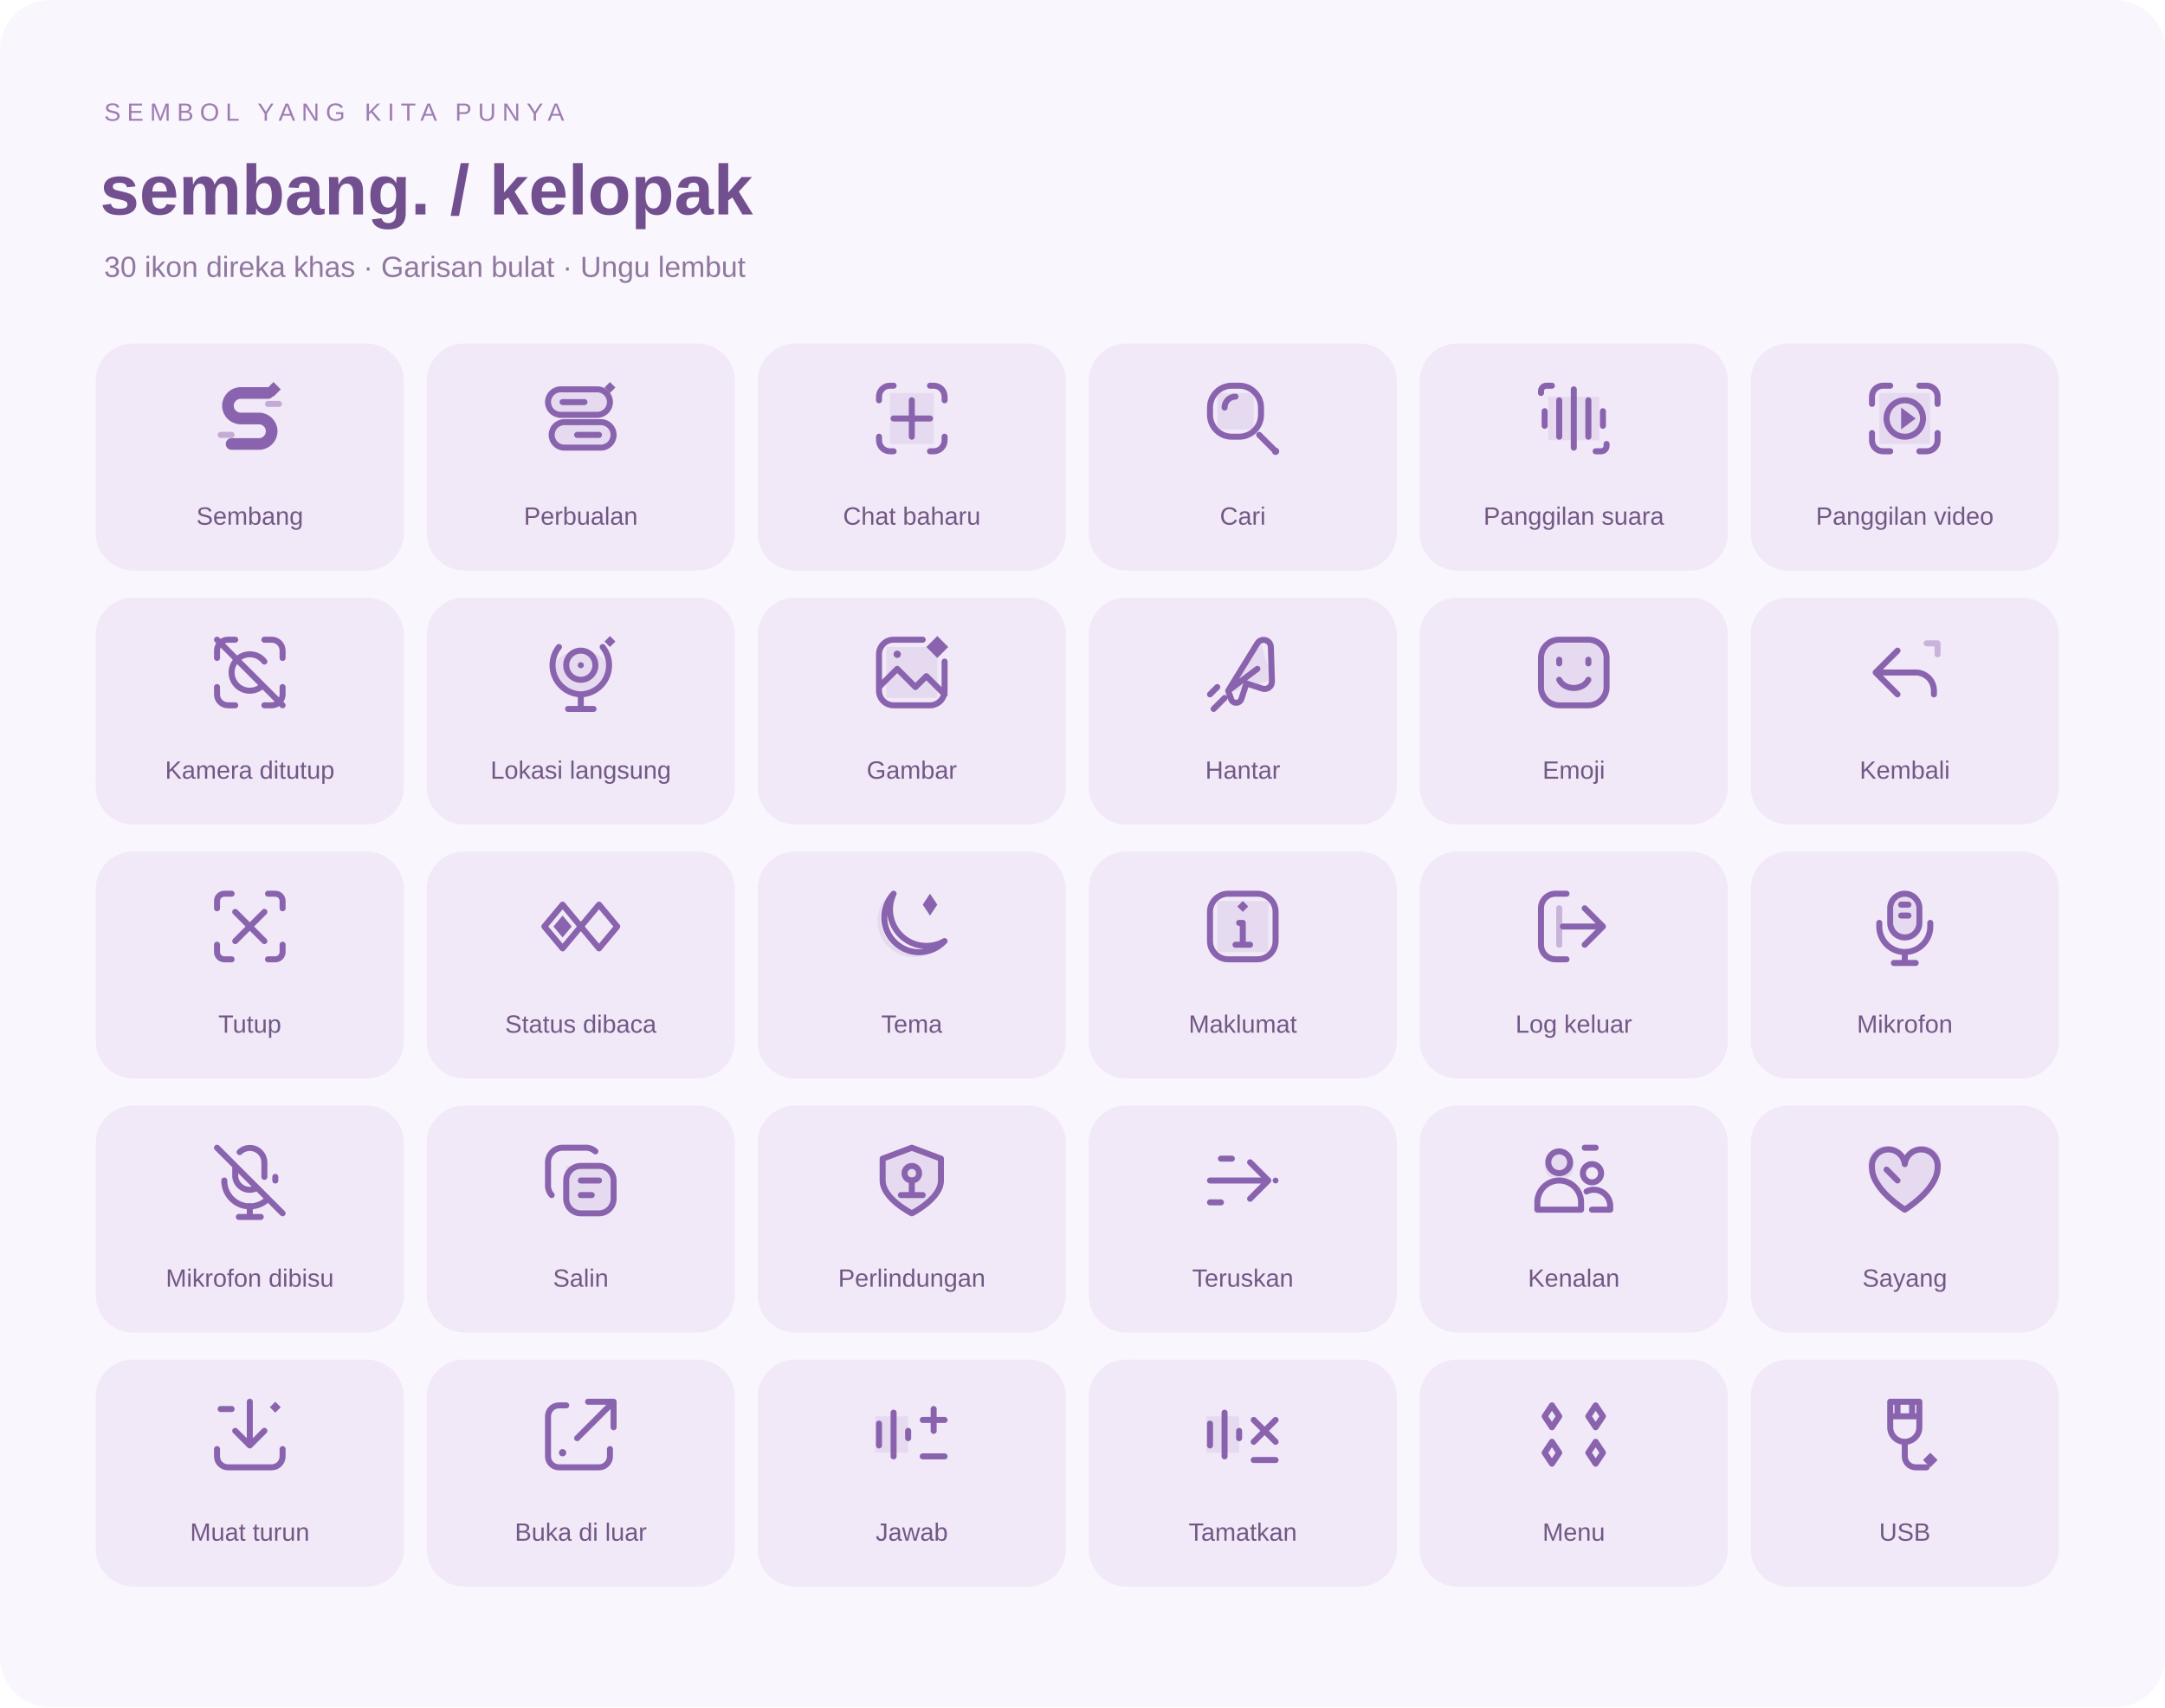
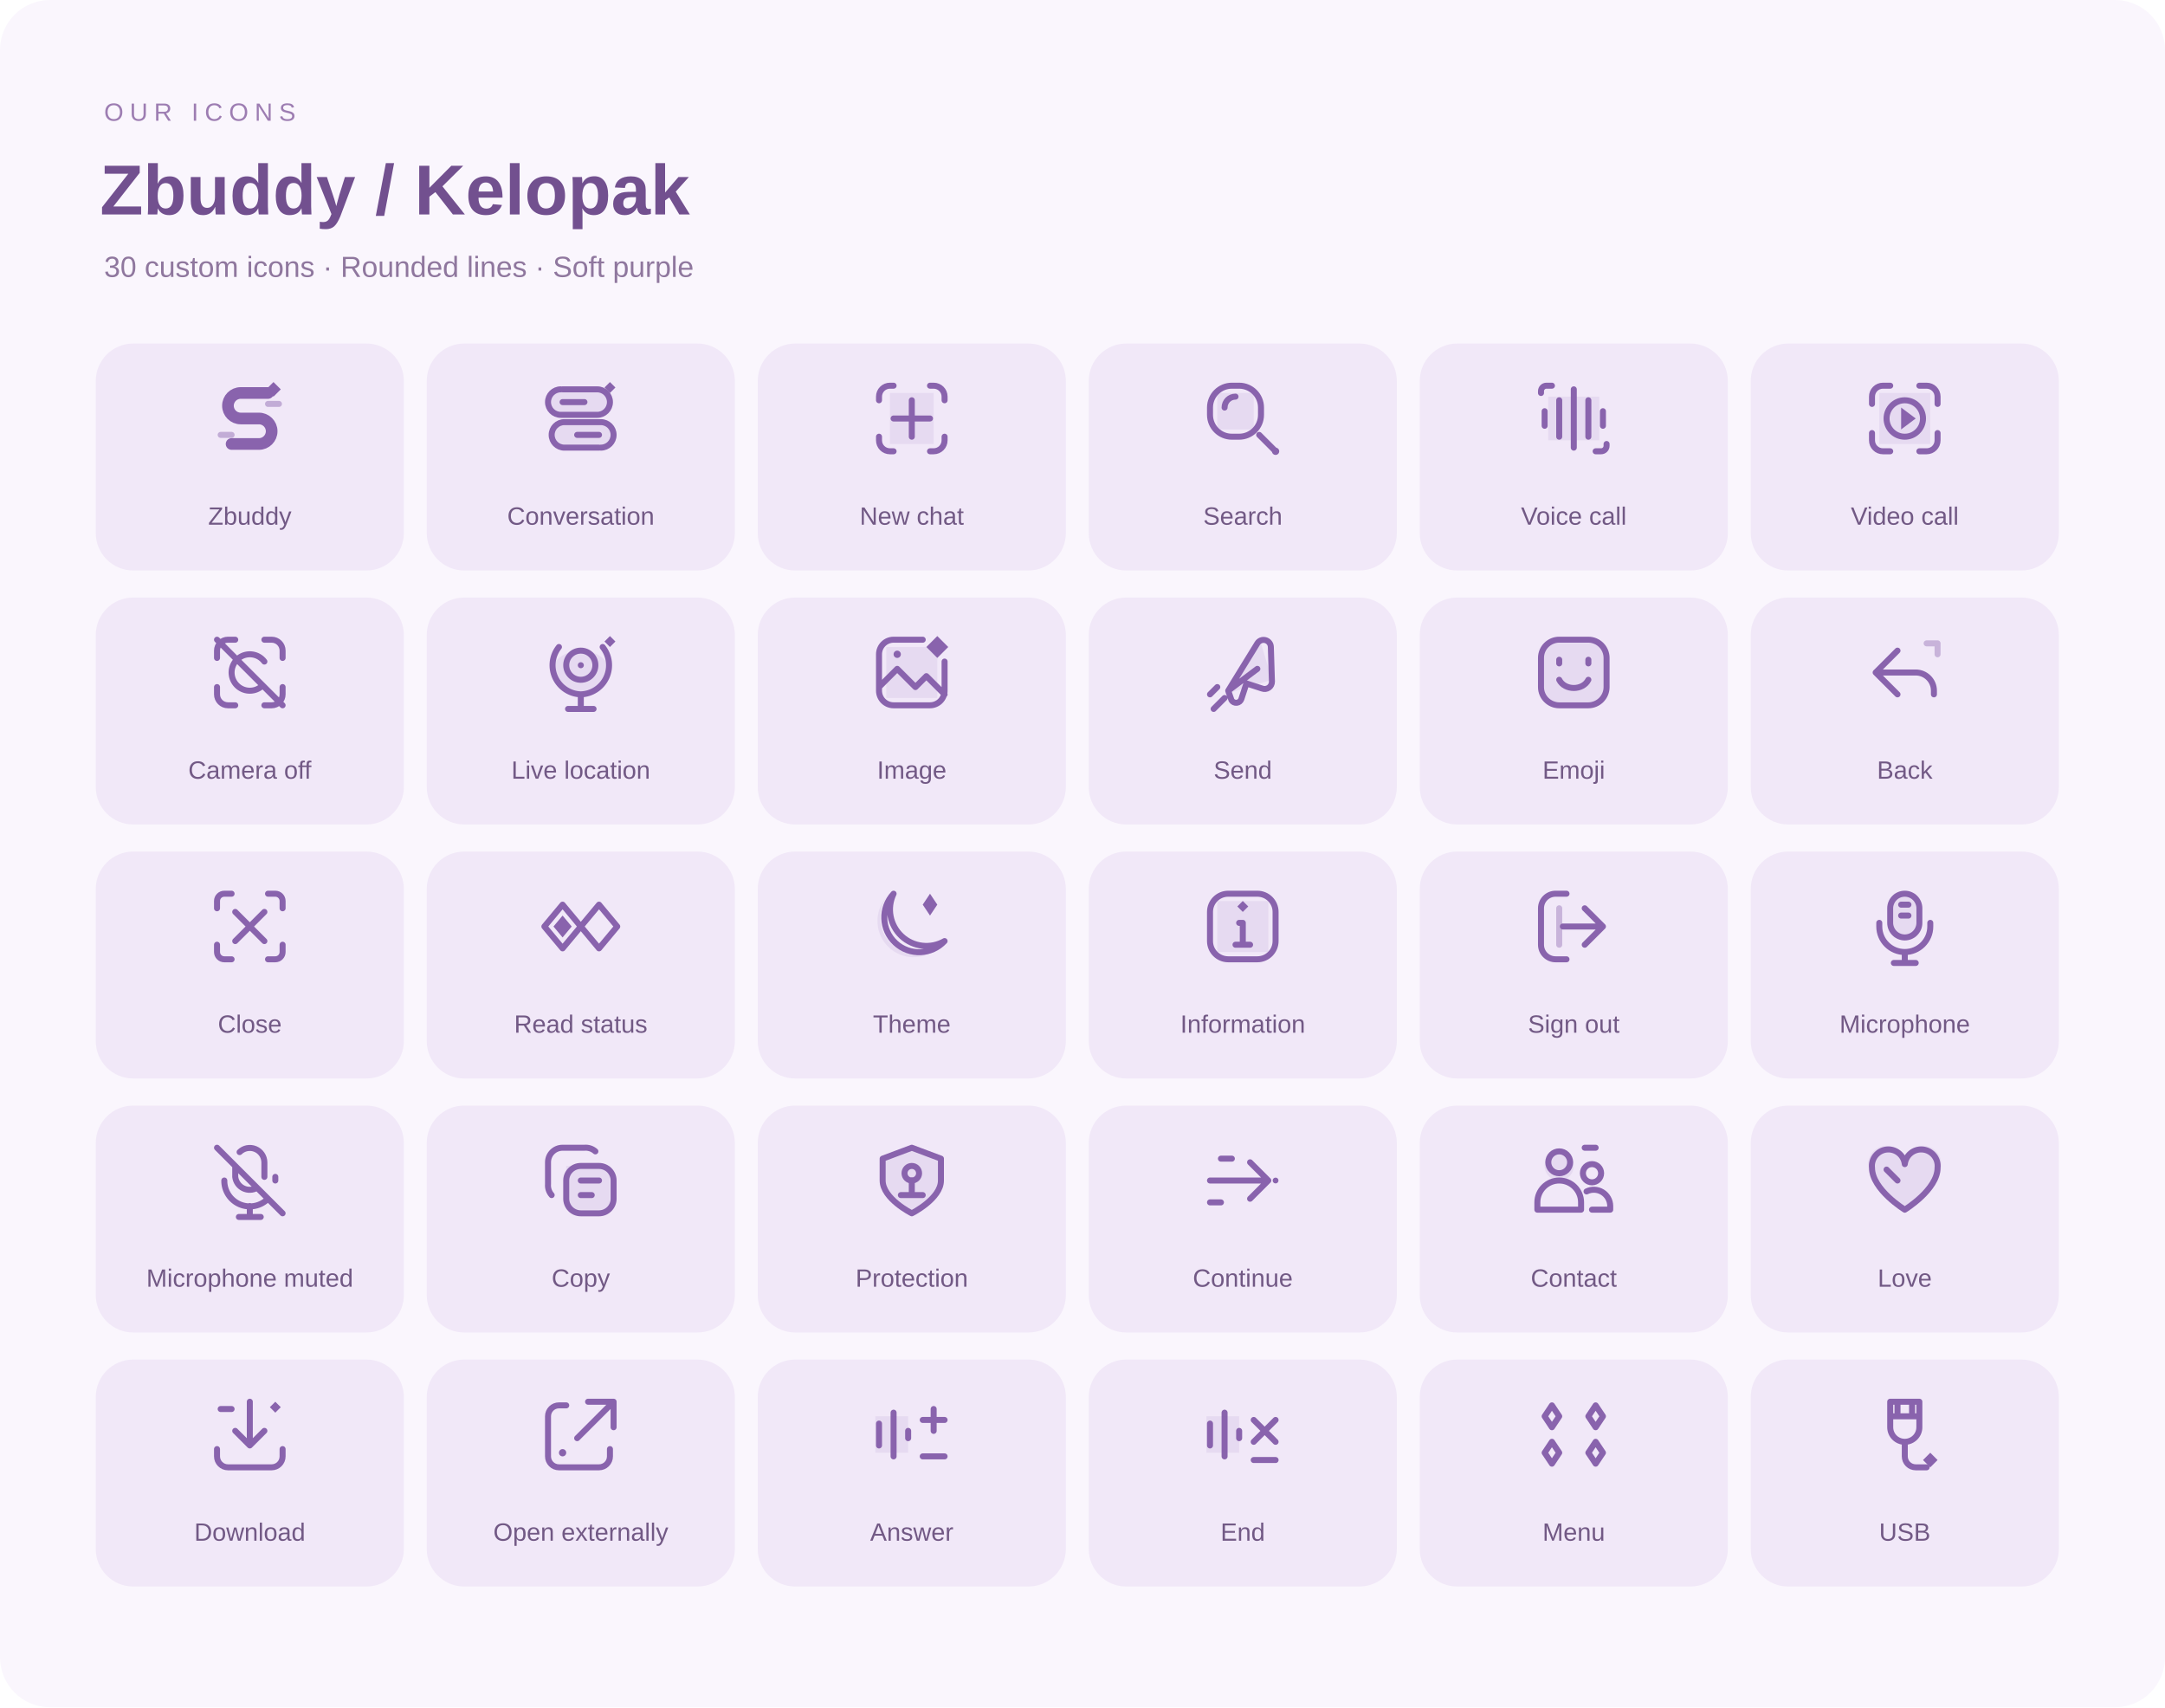
<svg xmlns="http://www.w3.org/2000/svg" width="1040" height="820" viewBox="0 0 1040 820">
  <rect width="1040" height="820" rx="24" fill="#faf6fd" />
-   <text x="50" y="58" font-family="Arial,sans-serif" font-size="12" letter-spacing="3" fill="#9d7db2">SEMBOL YANG KITA PUNYA</text>
-   <text x="48" y="103" font-family="Arial,sans-serif" font-size="34" font-weight="bold" fill="#72508f">sembang. / kelopak</text>
-   <text x="50" y="133" font-family="Arial,sans-serif" font-size="14" fill="#8f779e">30 ikon direka khas · Garisan bulat · Ungu lembut</text>
+   <text x="50" y="58" font-family="Arial,sans-serif" font-size="12" letter-spacing="3" fill="#9d7db2">OUR ICONS</text>
+   <text x="48" y="103" font-family="Arial,sans-serif" font-size="34" font-weight="bold" fill="#72508f">Zbuddy / Kelopak</text>
+   <text x="50" y="133" font-family="Arial,sans-serif" font-size="14" fill="#8f779e">30 custom icons · Rounded lines · Soft purple</text>
  <rect x="46" y="165" width="148" height="109" rx="18" fill="#f1e8f8" />
  <g transform="translate(99 180) scale(1.75)" fill="none" stroke="#8963ad" color="#8963ad" stroke-width="1.65" stroke-linecap="round" stroke-linejoin="round">
    <path d="M17 5H9.5a3.5 3.5 0 0 0 0 7h5a3.5 3.5 0 0 1 0 7H7" stroke-width="3.2" />
    <path d="m18.5 2 2 2-2 2-2-2Z" fill="currentColor" stroke="none" />
    <path d="M4 16.5h3M17 8h3" opacity=".45" />
  </g>
-   <text x="120" y="252" text-anchor="middle" font-family="Arial,sans-serif" font-size="12" fill="#725985">Sembang</text>
+   <text x="120" y="252" text-anchor="middle" font-family="Arial,sans-serif" font-size="12" fill="#725985">Zbuddy</text>
  <rect x="205" y="165" width="148" height="109" rx="18" fill="#f1e8f8" />
  <g transform="translate(258 180) scale(1.75)" fill="none" stroke="#8963ad" color="#8963ad" stroke-width="1.65" stroke-linecap="round" stroke-linejoin="round">
    <path fill="currentColor" fill-opacity=".1" stroke="none" d="M7 4h10a3.5 3.5 0 0 1 0 7H7a3.5 3.5 0 0 1 0-7Zm0 9h10a3.5 3.5 0 0 1 0 7H7a3.5 3.5 0 0 1 0-7Z" />
    <path d="M7 4h9.5a3.5 3.5 0 0 1 0 7H6.5a3.5 3.5 0 0 1 0-7M17 20H7.5a3.5 3.5 0 0 1 0-7h10a3.5 3.5 0 0 1 0 7M7 7.5h6M11 16.5h6" />
    <path d="m20 2 1.5 1.5L20 5l-1.5-1.5Z" fill="currentColor" stroke="none" />
  </g>
-   <text x="279" y="252" text-anchor="middle" font-family="Arial,sans-serif" font-size="12" fill="#725985">Perbualan</text>
+   <text x="279" y="252" text-anchor="middle" font-family="Arial,sans-serif" font-size="12" fill="#725985">Conversation</text>
  <rect x="364" y="165" width="148" height="109" rx="18" fill="#f1e8f8" />
  <g transform="translate(417 180) scale(1.75)" fill="none" stroke="#8963ad" color="#8963ad" stroke-width="1.65" stroke-linecap="round" stroke-linejoin="round">
    <path fill="currentColor" fill-opacity=".1" stroke="none" d="M6 5h12v14H6Z" />
    <path d="M7 3H6a3 3 0 0 0-3 3v1m14-4h1a3 3 0 0 1 3 3v1m0 10v1a3 3 0 0 1-3 3h-1M7 21H6a3 3 0 0 1-3-3v-1M12 7v10M7 12h10" />
  </g>
-   <text x="438" y="252" text-anchor="middle" font-family="Arial,sans-serif" font-size="12" fill="#725985">Chat baharu</text>
+   <text x="438" y="252" text-anchor="middle" font-family="Arial,sans-serif" font-size="12" fill="#725985">New chat</text>
  <rect x="523" y="165" width="148" height="109" rx="18" fill="#f1e8f8" />
  <g transform="translate(576 180) scale(1.75)" fill="none" stroke="#8963ad" color="#8963ad" stroke-width="1.65" stroke-linecap="round" stroke-linejoin="round">
    <path fill="currentColor" fill-opacity=".1" stroke="none" d="M5 5h10v10H5Z" />
    <path d="M17 11a6 6 0 0 1-6 6H9a6 6 0 0 1-6-6V9a6 6 0 0 1 6-6h2a6 6 0 0 1 6 6v2Zm-.5 5.5 4 4M7 9a3 3 0 0 1 3-3" />
    <circle cx="21" cy="21" r="1" fill="currentColor" stroke="none" />
  </g>
-   <text x="597" y="252" text-anchor="middle" font-family="Arial,sans-serif" font-size="12" fill="#725985">Cari</text>
+   <text x="597" y="252" text-anchor="middle" font-family="Arial,sans-serif" font-size="12" fill="#725985">Search</text>
  <rect x="682" y="165" width="148" height="109" rx="18" fill="#f1e8f8" />
  <g transform="translate(735 180) scale(1.75)" fill="none" stroke="#8963ad" color="#8963ad" stroke-width="1.65" stroke-linecap="round" stroke-linejoin="round">
    <path fill="currentColor" fill-opacity=".1" stroke="none" d="M5 6h14v12H5Z" />
    <path d="M4 10v4m4-7v10m4-13v16m4-13v10m4-7v4" />
    <path d="M3 5v-.5A1.5 1.5 0 0 1 4.5 3H6m12 18h1.5a1.5 1.5 0 0 0 1.5-1.5V19" />
  </g>
-   <text x="756" y="252" text-anchor="middle" font-family="Arial,sans-serif" font-size="12" fill="#725985">Panggilan suara</text>
+   <text x="756" y="252" text-anchor="middle" font-family="Arial,sans-serif" font-size="12" fill="#725985">Voice call</text>
  <rect x="841" y="165" width="148" height="109" rx="18" fill="#f1e8f8" />
  <g transform="translate(894 180) scale(1.75)" fill="none" stroke="#8963ad" color="#8963ad" stroke-width="1.65" stroke-linecap="round" stroke-linejoin="round">
    <path fill="currentColor" fill-opacity=".1" stroke="none" d="M5 5h14v14H5Z" />
    <path d="M8 3H6a3 3 0 0 0-3 3v2m13-5h2a3 3 0 0 1 3 3v2M3 16v2a3 3 0 0 0 3 3h2m8 0h2a3 3 0 0 0 3-3v-2" />
    <circle cx="12" cy="12" r="5" />
    <path d="m11 9 4 3-4 3Z" fill="currentColor" stroke="none" />
  </g>
-   <text x="915" y="252" text-anchor="middle" font-family="Arial,sans-serif" font-size="12" fill="#725985">Panggilan video</text>
+   <text x="915" y="252" text-anchor="middle" font-family="Arial,sans-serif" font-size="12" fill="#725985">Video call</text>
  <rect x="46" y="287" width="148" height="109" rx="18" fill="#f1e8f8" />
  <g transform="translate(99 302) scale(1.75)" fill="none" stroke="#8963ad" color="#8963ad" stroke-width="1.65" stroke-linecap="round" stroke-linejoin="round">
    <path d="M8 3H6a3 3 0 0 0-3 3v2m13-5h2a3 3 0 0 1 3 3v2M3 16v2a3 3 0 0 0 3 3h2m8 0h2a3 3 0 0 0 3-3v-2M8 9a5 5 0 0 0 7 7m1-7a5 5 0 0 0-7-1M3 3l18 18" />
  </g>
-   <text x="120" y="374" text-anchor="middle" font-family="Arial,sans-serif" font-size="12" fill="#725985">Kamera ditutup</text>
+   <text x="120" y="374" text-anchor="middle" font-family="Arial,sans-serif" font-size="12" fill="#725985">Camera off</text>
  <rect x="205" y="287" width="148" height="109" rx="18" fill="#f1e8f8" />
  <g transform="translate(258 302) scale(1.75)" fill="none" stroke="#8963ad" color="#8963ad" stroke-width="1.65" stroke-linecap="round" stroke-linejoin="round">
    <ellipse fill="currentColor" fill-opacity=".1" stroke="none" cx="12" cy="12" rx="8" ry="6" />
    <circle cx="12" cy="10" r="4" />
    <path d="M12 10h.01M6 5a8 8 0 0 0 6 13 8 8 0 0 0 6-13M12 18v4M8.5 22h7" />
    <path d="m20 2 1.5 1.5L20 5l-1.5-1.5Z" fill="currentColor" stroke="none" />
  </g>
-   <text x="279" y="374" text-anchor="middle" font-family="Arial,sans-serif" font-size="12" fill="#725985">Lokasi langsung</text>
+   <text x="279" y="374" text-anchor="middle" font-family="Arial,sans-serif" font-size="12" fill="#725985">Live location</text>
  <rect x="364" y="287" width="148" height="109" rx="18" fill="#f1e8f8" />
  <g transform="translate(417 302) scale(1.75)" fill="none" stroke="#8963ad" color="#8963ad" stroke-width="1.65" stroke-linecap="round" stroke-linejoin="round">
    <path fill="currentColor" fill-opacity=".1" stroke="none" d="M5 5h14v14H5Z" />
    <path d="M15 3H7a4 4 0 0 0-4 4v10a4 4 0 0 0 4 4h10a4 4 0 0 0 4-4V9M3 16l5-5 5 5 3-3 5 5" />
    <path d="m19 2 3 3-3 3-3-3Z" fill="currentColor" stroke="none" />
    <circle cx="8" cy="7" r="1" fill="currentColor" stroke="none" />
  </g>
-   <text x="438" y="374" text-anchor="middle" font-family="Arial,sans-serif" font-size="12" fill="#725985">Gambar</text>
+   <text x="438" y="374" text-anchor="middle" font-family="Arial,sans-serif" font-size="12" fill="#725985">Image</text>
  <rect x="523" y="287" width="148" height="109" rx="18" fill="#f1e8f8" />
  <g transform="translate(576 302) scale(1.75)" fill="none" stroke="#8963ad" color="#8963ad" stroke-width="1.65" stroke-linecap="round" stroke-linejoin="round">
    <path fill="currentColor" fill-opacity=".1" stroke="none" d="M7 18 17 4l3 10Z" />
    <path d="m8 17 8-13a2 2 0 0 1 3.7 1l.3 9.5a2 2 0 0 1-2.7 1.9L13 15l-1.4 4.3a1.5 1.5 0 0 1-2.7.3L8 17Zm0 0 8-6M3 18l2-2M4 22l3-3" />
  </g>
-   <text x="597" y="374" text-anchor="middle" font-family="Arial,sans-serif" font-size="12" fill="#725985">Hantar</text>
+   <text x="597" y="374" text-anchor="middle" font-family="Arial,sans-serif" font-size="12" fill="#725985">Send</text>
  <rect x="682" y="287" width="148" height="109" rx="18" fill="#f1e8f8" />
  <g transform="translate(735 302) scale(1.75)" fill="none" stroke="#8963ad" color="#8963ad" stroke-width="1.65" stroke-linecap="round" stroke-linejoin="round">
    <path fill="currentColor" fill-opacity=".1" stroke="none" d="M7 4h10a4 4 0 0 1 4 4v8a4 4 0 0 1-4 4H7a4 4 0 0 1-4-4V8a4 4 0 0 1 4-4Z" />
    <path d="M8 3h8a5 5 0 0 1 5 5v8a5 5 0 0 1-5 5H8a5 5 0 0 1-5-5V8a5 5 0 0 1 5-5ZM8 14c1.5 3 6.5 3 8 0M8 8.5v1M16 8.5v1" />
  </g>
  <text x="756" y="374" text-anchor="middle" font-family="Arial,sans-serif" font-size="12" fill="#725985">Emoji</text>
  <rect x="841" y="287" width="148" height="109" rx="18" fill="#f1e8f8" />
  <g transform="translate(894 302) scale(1.75)" fill="none" stroke="#8963ad" color="#8963ad" stroke-width="1.65" stroke-linecap="round" stroke-linejoin="round">
    <path d="m10 6-6 6 6 6M4 12h11a5 5 0 0 1 5 5v1" />
    <path d="M18 4h3v3" opacity=".4" />
  </g>
-   <text x="915" y="374" text-anchor="middle" font-family="Arial,sans-serif" font-size="12" fill="#725985">Kembali</text>
+   <text x="915" y="374" text-anchor="middle" font-family="Arial,sans-serif" font-size="12" fill="#725985">Back</text>
  <rect x="46" y="409" width="148" height="109" rx="18" fill="#f1e8f8" />
  <g transform="translate(99 424) scale(1.75)" fill="none" stroke="#8963ad" color="#8963ad" stroke-width="1.65" stroke-linecap="round" stroke-linejoin="round">
    <path d="m8 8 8 8m0-8-8 8M7 3H5a2 2 0 0 0-2 2v2m14-4h2a2 2 0 0 1 2 2v2M3 17v2a2 2 0 0 0 2 2h2m10 0h2a2 2 0 0 0 2-2v-2" />
  </g>
-   <text x="120" y="496" text-anchor="middle" font-family="Arial,sans-serif" font-size="12" fill="#725985">Tutup</text>
+   <text x="120" y="496" text-anchor="middle" font-family="Arial,sans-serif" font-size="12" fill="#725985">Close</text>
  <rect x="205" y="409" width="148" height="109" rx="18" fill="#f1e8f8" />
  <g transform="translate(258 424) scale(1.75)" fill="none" stroke="#8963ad" color="#8963ad" stroke-width="1.65" stroke-linecap="round" stroke-linejoin="round">
    <path d="m7 6 5 6-5 6-5-6Zm10 0 5 6-5 6-5-6Z" />
    <path d="m7 9 2.5 3L7 15l-2.5-3Z" fill="currentColor" stroke="none" />
  </g>
-   <text x="279" y="496" text-anchor="middle" font-family="Arial,sans-serif" font-size="12" fill="#725985">Status dibaca</text>
+   <text x="279" y="496" text-anchor="middle" font-family="Arial,sans-serif" font-size="12" fill="#725985">Read status</text>
  <rect x="364" y="409" width="148" height="109" rx="18" fill="#f1e8f8" />
  <g transform="translate(417 424) scale(1.75)" fill="none" stroke="#8963ad" color="#8963ad" stroke-width="1.65" stroke-linecap="round" stroke-linejoin="round">
    <path fill="currentColor" fill-opacity=".1" stroke="none" d="M5 4a9 9 0 1 0 15 13A10 10 0 0 1 5 4Z" />
    <path d="M7 3a9 9 0 1 0 14 13A10 10 0 0 1 7 3Z" />
    <path d="m17 3 2 3-2 3-2-3Z" fill="currentColor" stroke="none" />
  </g>
-   <text x="438" y="496" text-anchor="middle" font-family="Arial,sans-serif" font-size="12" fill="#725985">Tema</text>
+   <text x="438" y="496" text-anchor="middle" font-family="Arial,sans-serif" font-size="12" fill="#725985">Theme</text>
  <rect x="523" y="409" width="148" height="109" rx="18" fill="#f1e8f8" />
  <g transform="translate(576 424) scale(1.75)" fill="none" stroke="#8963ad" color="#8963ad" stroke-width="1.65" stroke-linecap="round" stroke-linejoin="round">
    <path fill="currentColor" fill-opacity=".1" stroke="none" d="M5 5h14v14H5Z" />
    <path d="M8 3h8a5 5 0 0 1 5 5v8a5 5 0 0 1-5 5H8a5 5 0 0 1-5-5V8a5 5 0 0 1 5-5ZM11 11h1v6m-2 0h4" />
    <path d="m12 5 1.5 1.5L12 8l-1.5-1.5Z" fill="currentColor" stroke="none" />
  </g>
-   <text x="597" y="496" text-anchor="middle" font-family="Arial,sans-serif" font-size="12" fill="#725985">Maklumat</text>
+   <text x="597" y="496" text-anchor="middle" font-family="Arial,sans-serif" font-size="12" fill="#725985">Information</text>
  <rect x="682" y="409" width="148" height="109" rx="18" fill="#f1e8f8" />
  <g transform="translate(735 424) scale(1.75)" fill="none" stroke="#8963ad" color="#8963ad" stroke-width="1.65" stroke-linecap="round" stroke-linejoin="round">
    <path d="M10 3H7a4 4 0 0 0-4 4v10a4 4 0 0 0 4 4h3m5-14 5 5-5 5M9 12h11" />
    <path d="M8 7v10" opacity=".4" />
  </g>
-   <text x="756" y="496" text-anchor="middle" font-family="Arial,sans-serif" font-size="12" fill="#725985">Log keluar</text>
+   <text x="756" y="496" text-anchor="middle" font-family="Arial,sans-serif" font-size="12" fill="#725985">Sign out</text>
  <rect x="841" y="409" width="148" height="109" rx="18" fill="#f1e8f8" />
  <g transform="translate(894 424) scale(1.75)" fill="none" stroke="#8963ad" color="#8963ad" stroke-width="1.65" stroke-linecap="round" stroke-linejoin="round">
    <path fill="currentColor" fill-opacity=".1" stroke="none" d="M9 3h6v12H9Z" />
    <rect x="8" y="3" width="8" height="12" rx="4" />
    <path d="M5 11v1a7 7 0 0 0 14 0v-1m-7 8v3m-3 0h6M11 6h2m-2 3h2" />
  </g>
-   <text x="915" y="496" text-anchor="middle" font-family="Arial,sans-serif" font-size="12" fill="#725985">Mikrofon</text>
+   <text x="915" y="496" text-anchor="middle" font-family="Arial,sans-serif" font-size="12" fill="#725985">Microphone</text>
  <rect x="46" y="531" width="148" height="109" rx="18" fill="#f1e8f8" />
  <g transform="translate(99 546) scale(1.75)" fill="none" stroke="#8963ad" color="#8963ad" stroke-width="1.65" stroke-linecap="round" stroke-linejoin="round">
    <path d="M8 8v3a4 4 0 0 0 6 3m2-3V7a4 4 0 0 0-6.8-2.8M5 12a7 7 0 0 0 12 5m2-5v-1m-7 8v3m-3 0h6M3 3l18 18" />
  </g>
-   <text x="120" y="618" text-anchor="middle" font-family="Arial,sans-serif" font-size="12" fill="#725985">Mikrofon dibisu</text>
+   <text x="120" y="618" text-anchor="middle" font-family="Arial,sans-serif" font-size="12" fill="#725985">Microphone muted</text>
  <rect x="205" y="531" width="148" height="109" rx="18" fill="#f1e8f8" />
  <g transform="translate(258 546) scale(1.75)" fill="none" stroke="#8963ad" color="#8963ad" stroke-width="1.65" stroke-linecap="round" stroke-linejoin="round">
    <path fill="currentColor" fill-opacity=".1" stroke="none" d="M8 8h12v12H8Z" />
    <rect x="8" y="8" width="13" height="13" rx="4" />
    <path d="M16 4a4 4 0 0 0-3-1H7a4 4 0 0 0-4 4v6a4 4 0 0 0 1 3m8-4h5m-5 4h3" />
  </g>
-   <text x="279" y="618" text-anchor="middle" font-family="Arial,sans-serif" font-size="12" fill="#725985">Salin</text>
+   <text x="279" y="618" text-anchor="middle" font-family="Arial,sans-serif" font-size="12" fill="#725985">Copy</text>
  <rect x="364" y="531" width="148" height="109" rx="18" fill="#f1e8f8" />
  <g transform="translate(417 546) scale(1.75)" fill="none" stroke="#8963ad" color="#8963ad" stroke-width="1.65" stroke-linecap="round" stroke-linejoin="round">
    <path fill="currentColor" fill-opacity=".1" stroke="none" d="m12 3 8 3v6c0 5-8 9-8 9s-8-4-8-9V6Z" />
    <path d="m12 3 8 3v6c0 5-8 9-8 9s-8-4-8-9V6l8-3Z" />
    <circle cx="12" cy="10" r="2" />
    <path d="M12 12v4M9 16h6" />
  </g>
-   <text x="438" y="618" text-anchor="middle" font-family="Arial,sans-serif" font-size="12" fill="#725985">Perlindungan</text>
+   <text x="438" y="618" text-anchor="middle" font-family="Arial,sans-serif" font-size="12" fill="#725985">Protection</text>
  <rect x="523" y="531" width="148" height="109" rx="18" fill="#f1e8f8" />
  <g transform="translate(576 546) scale(1.75)" fill="none" stroke="#8963ad" color="#8963ad" stroke-width="1.65" stroke-linecap="round" stroke-linejoin="round">
    <path d="M3 12h16m-5-5 5 5-5 5M6 6h3M3 18h3" />
    <circle cx="21" cy="12" r=".8" fill="currentColor" stroke="none" />
  </g>
-   <text x="597" y="618" text-anchor="middle" font-family="Arial,sans-serif" font-size="12" fill="#725985">Teruskan</text>
+   <text x="597" y="618" text-anchor="middle" font-family="Arial,sans-serif" font-size="12" fill="#725985">Continue</text>
  <rect x="682" y="531" width="148" height="109" rx="18" fill="#f1e8f8" />
  <g transform="translate(735 546) scale(1.75)" fill="none" stroke="#8963ad" color="#8963ad" stroke-width="1.65" stroke-linecap="round" stroke-linejoin="round">
    <circle fill="currentColor" fill-opacity=".1" stroke="none" cx="8" cy="8" r="4" />
    <circle cx="8" cy="7" r="3" />
    <circle cx="17" cy="10" r="2.5" />
    <path d="M2 20v-2a6 6 0 0 1 12 0v2H2Zm13.5-5a4.5 4.5 0 0 1 6.5 4v1h-5M15 3h3" />
  </g>
-   <text x="756" y="618" text-anchor="middle" font-family="Arial,sans-serif" font-size="12" fill="#725985">Kenalan</text>
+   <text x="756" y="618" text-anchor="middle" font-family="Arial,sans-serif" font-size="12" fill="#725985">Contact</text>
  <rect x="841" y="531" width="148" height="109" rx="18" fill="#f1e8f8" />
  <g transform="translate(894 546) scale(1.75)" fill="none" stroke="#8963ad" color="#8963ad" stroke-width="1.65" stroke-linecap="round" stroke-linejoin="round">
    <path fill="currentColor" fill-opacity=".1" stroke="none" d="M12 21S2 15 2 8a5 5 0 0 1 10-1A5 5 0 0 1 22 8c0 7-10 13-10 13Z" />
    <path d="M12 20S3 14.5 3 8.5a4.5 4.5 0 0 1 9-1 4.5 4.5 0 0 1 9 1c0 6-9 11.5-9 11.5ZM7 9l3 3" />
  </g>
-   <text x="915" y="618" text-anchor="middle" font-family="Arial,sans-serif" font-size="12" fill="#725985">Sayang</text>
+   <text x="915" y="618" text-anchor="middle" font-family="Arial,sans-serif" font-size="12" fill="#725985">Love</text>
  <rect x="46" y="653" width="148" height="109" rx="18" fill="#f1e8f8" />
  <g transform="translate(99 668) scale(1.75)" fill="none" stroke="#8963ad" color="#8963ad" stroke-width="1.65" stroke-linecap="round" stroke-linejoin="round">
    <path d="M12 3v12m-4-4 4 4 4-4M3 16v2a3 3 0 0 0 3 3h12a3 3 0 0 0 3-3v-2M4 5h3" />
    <path d="m19 3 1.5 1.5L19 6l-1.5-1.5Z" fill="currentColor" stroke="none" />
  </g>
-   <text x="120" y="740" text-anchor="middle" font-family="Arial,sans-serif" font-size="12" fill="#725985">Muat turun</text>
+   <text x="120" y="740" text-anchor="middle" font-family="Arial,sans-serif" font-size="12" fill="#725985">Download</text>
  <rect x="205" y="653" width="148" height="109" rx="18" fill="#f1e8f8" />
  <g transform="translate(258 668) scale(1.75)" fill="none" stroke="#8963ad" color="#8963ad" stroke-width="1.65" stroke-linecap="round" stroke-linejoin="round">
    <path d="M14 3h7v7m0-7-10 10M8 4H6a3 3 0 0 0-3 3v11a3 3 0 0 0 3 3h11a3 3 0 0 0 3-3v-2" />
    <circle cx="7" cy="17" r="1" fill="currentColor" stroke="none" />
  </g>
-   <text x="279" y="740" text-anchor="middle" font-family="Arial,sans-serif" font-size="12" fill="#725985">Buka di luar</text>
+   <text x="279" y="740" text-anchor="middle" font-family="Arial,sans-serif" font-size="12" fill="#725985">Open externally</text>
  <rect x="364" y="653" width="148" height="109" rx="18" fill="#f1e8f8" />
  <g transform="translate(417 668) scale(1.75)" fill="none" stroke="#8963ad" color="#8963ad" stroke-width="1.65" stroke-linecap="round" stroke-linejoin="round">
    <path d="M3 9v6m4-9v12m4-7v2m4-5h6m-3-3v6M15 18h6" />
    <path fill="currentColor" fill-opacity=".1" stroke="none" d="M2 7h9v10H2Z" />
  </g>
-   <text x="438" y="740" text-anchor="middle" font-family="Arial,sans-serif" font-size="12" fill="#725985">Jawab</text>
+   <text x="438" y="740" text-anchor="middle" font-family="Arial,sans-serif" font-size="12" fill="#725985">Answer</text>
  <rect x="523" y="653" width="148" height="109" rx="18" fill="#f1e8f8" />
  <g transform="translate(576 668) scale(1.75)" fill="none" stroke="#8963ad" color="#8963ad" stroke-width="1.65" stroke-linecap="round" stroke-linejoin="round">
    <path d="M3 9v6m4-9v12m4-7v2m4-5 6 6m0-6-6 6M15 19h6" />
    <path fill="currentColor" fill-opacity=".1" stroke="none" d="M2 7h9v10H2Z" />
  </g>
-   <text x="597" y="740" text-anchor="middle" font-family="Arial,sans-serif" font-size="12" fill="#725985">Tamatkan</text>
+   <text x="597" y="740" text-anchor="middle" font-family="Arial,sans-serif" font-size="12" fill="#725985">End</text>
  <rect x="682" y="653" width="148" height="109" rx="18" fill="#f1e8f8" />
  <g transform="translate(735 668) scale(1.75)" fill="none" stroke="#8963ad" color="#8963ad" stroke-width="1.65" stroke-linecap="round" stroke-linejoin="round">
    <path d="m6 4 2 3-2 3-2-3Zm12 0 2 3-2 3-2-3ZM6 14l2 3-2 3-2-3Zm12 0 2 3-2 3-2-3Z" />
  </g>
  <text x="756" y="740" text-anchor="middle" font-family="Arial,sans-serif" font-size="12" fill="#725985">Menu</text>
  <rect x="841" y="653" width="148" height="109" rx="18" fill="#f1e8f8" />
  <g transform="translate(894 668) scale(1.75)" fill="none" stroke="#8963ad" color="#8963ad" stroke-width="1.65" stroke-linecap="round" stroke-linejoin="round">
    <path d="M8 3h8v7a4 4 0 0 1-8 0V3Zm0 4h8m-6-4v3m4-3v3m-2 8v4a3 3 0 0 0 3 3h3" />
    <path d="m19 17 2 2-2 2-2-2Z" fill="currentColor" stroke="none" />
  </g>
  <text x="915" y="740" text-anchor="middle" font-family="Arial,sans-serif" font-size="12" fill="#725985">USB</text>
</svg>
